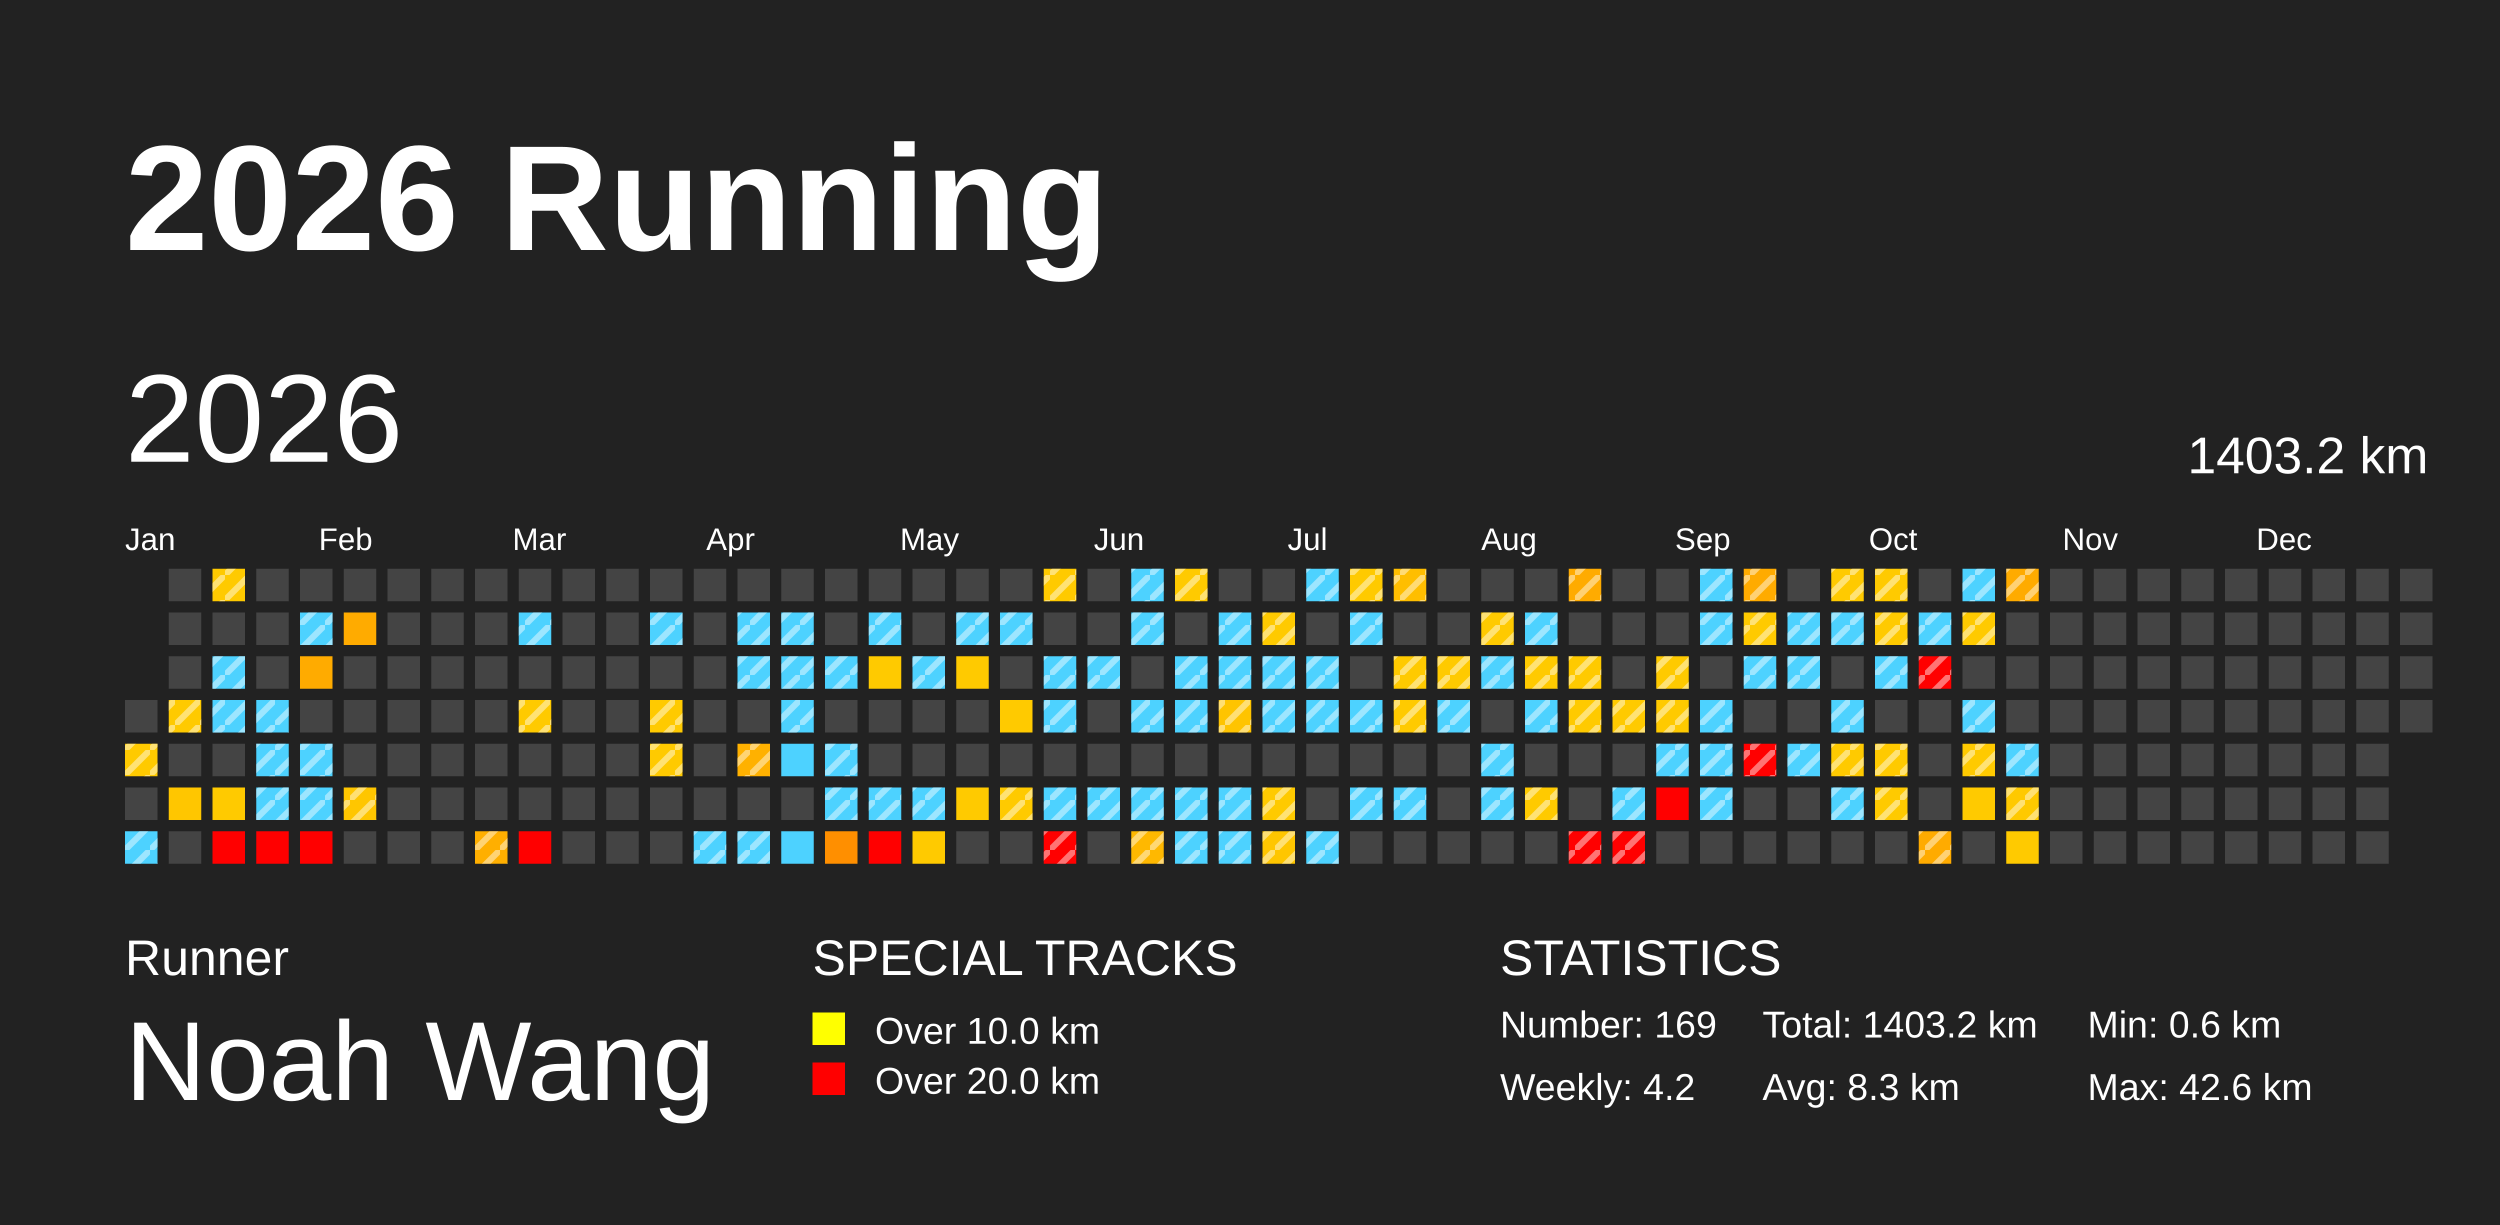
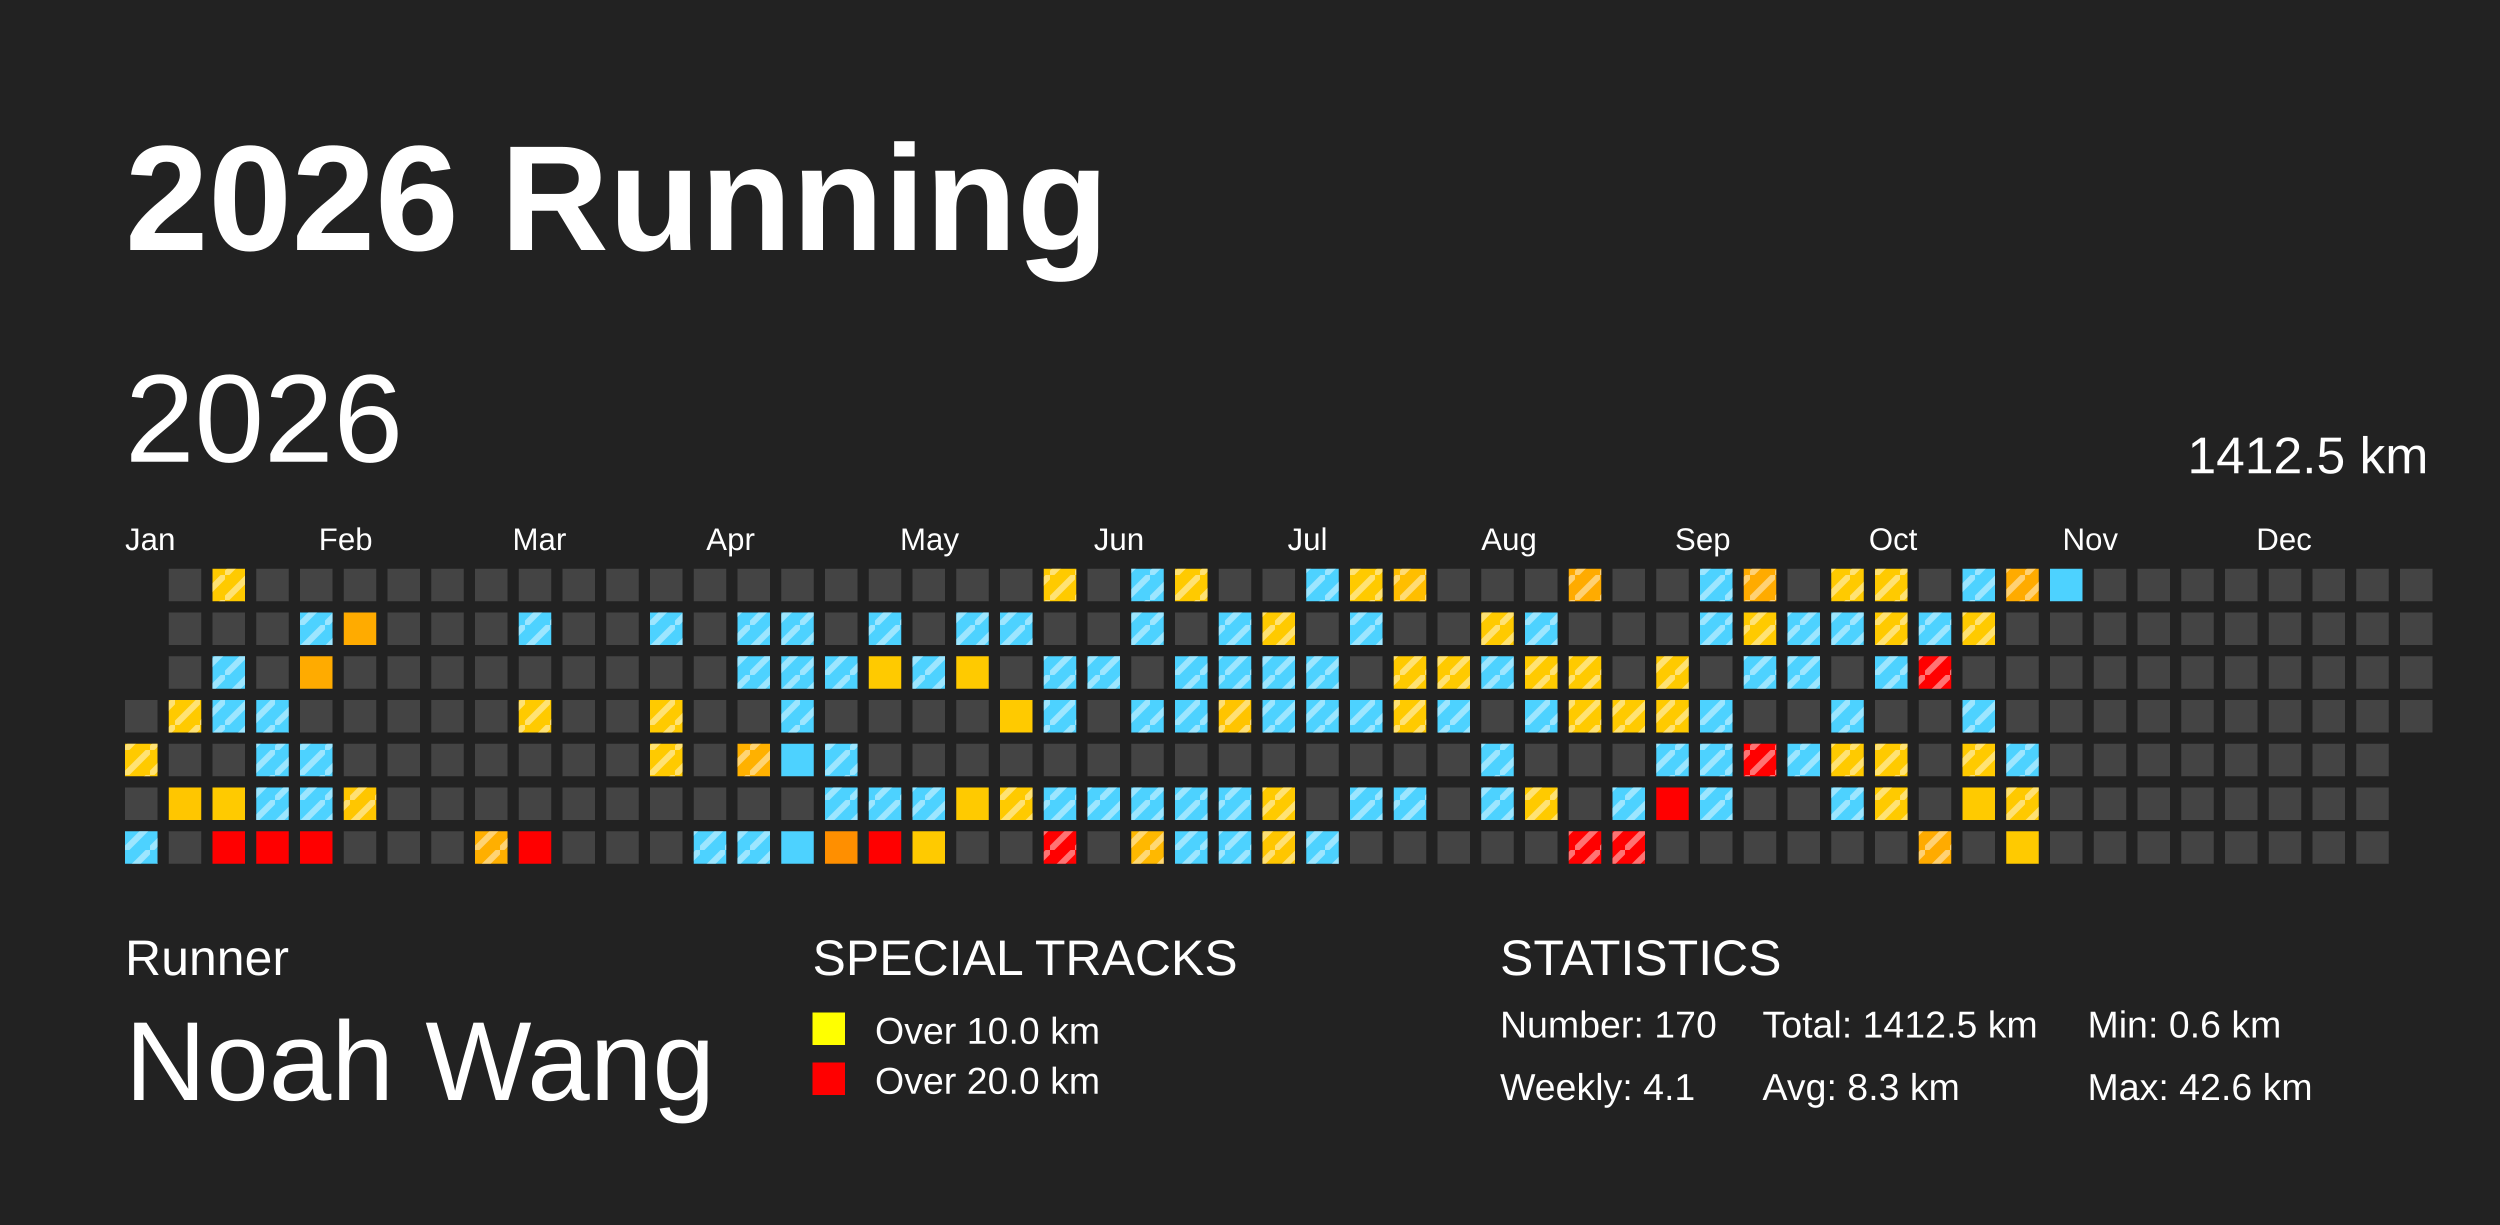
<svg xmlns="http://www.w3.org/2000/svg" baseProfile="full" height="98mm" version="1.1" viewBox="0,0,200,98" width="200mm">
  <defs>
    <pattern height="2" id="indoor-stripe" patternUnits="userSpaceOnUse" width="2">
      <line stroke="white" stroke-opacity="0.45" stroke-width="0.5" x1="0" x2="2" y1="2" y2="0" />
    </pattern>
  </defs>
  <rect fill="#222222" height="98" width="200" x="0" y="0" />
  <text fill="#FFFFFF" style="font-size:12px; font-family:Arial; font-weight:bold;" x="10" y="20">2026 Running</text>
  <text fill="#FFFFFF" style="font-size:4px; font-family:Arial" x="10" y="78">Runner</text>
  <text fill="#FFFFFF" style="font-size:9px; font-family:Arial" x="10" y="88">Noah Wang</text>
  <text fill="#FFFFFF" style="font-size:4px; font-family:Arial" x="65" y="78">SPECIAL TRACKS</text>
  <rect fill="yellow" height="2.6" width="2.6" x="65" y="81" />
  <text fill="#FFFFFF" style="font-size:3px; font-family:Arial" x="70" y="83.5">Over 10.0 km</text>
  <rect fill="red" height="2.6" width="2.6" x="65" y="85" />
  <text fill="#FFFFFF" style="font-size:3px; font-family:Arial" x="70" y="87.5">Over 20.0 km</text>
  <text fill="#FFFFFF" style="font-size:4px; font-family:Arial" x="120" y="78">STATISTICS</text>
-   <text fill="#FFFFFF" style="font-size:3px; font-family:Arial" x="120" y="83">Number: 169</text>
-   <text fill="#FFFFFF" style="font-size:3px; font-family:Arial" x="120" y="88">Weekly: 4.2</text>
-   <text fill="#FFFFFF" style="font-size:3px; font-family:Arial" x="141" y="83">Total: 1403.2 km</text>
+   <text fill="#FFFFFF" style="font-size:3px; font-family:Arial" x="120" y="83">Number: 170</text>
+   <text fill="#FFFFFF" style="font-size:3px; font-family:Arial" x="120" y="88">Weekly: 4.1</text>
+   <text fill="#FFFFFF" style="font-size:3px; font-family:Arial" x="141" y="83">Total: 1412.5 km</text>
  <text fill="#FFFFFF" style="font-size:3px; font-family:Arial" x="141" y="88">Avg: 8.3 km</text>
  <text fill="#FFFFFF" style="font-size:3px; font-family:Arial" x="167" y="83">Min: 0.6 km</text>
  <text fill="#FFFFFF" style="font-size:3px; font-family:Arial" x="167" y="88">Max: 42.6 km</text>
  <text dominant-baseline="hanging" fill="#FFFFFF" style="font-size:10.0px; font-family:Arial;" x="10" y="30">2026</text>
-   <text dominant-baseline="hanging" fill="#FFFFFF" style="font-size:4.125px; font-family:Arial;" x="175" y="35">1403.2 km</text>
+   <text dominant-baseline="hanging" fill="#FFFFFF" style="font-size:4.125px; font-family:Arial;" x="175" y="35">1412.5 km</text>
  <text fill="#FFFFFF" style="font-size:2.5px; font-family:Arial" x="10.0" y="44">Jan</text>
  <text fill="#FFFFFF" style="font-size:2.5px; font-family:Arial" x="25.5" y="44">Feb</text>
  <text fill="#FFFFFF" style="font-size:2.5px; font-family:Arial" x="41.0" y="44">Mar</text>
  <text fill="#FFFFFF" style="font-size:2.5px; font-family:Arial" x="56.5" y="44">Apr</text>
  <text fill="#FFFFFF" style="font-size:2.5px; font-family:Arial" x="72.0" y="44">May</text>
  <text fill="#FFFFFF" style="font-size:2.5px; font-family:Arial" x="87.5" y="44">Jun</text>
  <text fill="#FFFFFF" style="font-size:2.5px; font-family:Arial" x="103.0" y="44">Jul</text>
  <text fill="#FFFFFF" style="font-size:2.5px; font-family:Arial" x="118.5" y="44">Aug</text>
  <text fill="#FFFFFF" style="font-size:2.5px; font-family:Arial" x="134.0" y="44">Sep</text>
  <text fill="#FFFFFF" style="font-size:2.5px; font-family:Arial" x="149.5" y="44">Oct</text>
  <text fill="#FFFFFF" style="font-size:2.5px; font-family:Arial" x="165.0" y="44">Nov</text>
  <text fill="#FFFFFF" style="font-size:2.5px; font-family:Arial" x="180.5" y="44">Dec</text>
  <rect fill="#444444" height="2.6" width="2.6" x="10.0" y="56.0" />
  <rect fill="#ffca00" height="2.6" width="2.6" x="10.0" y="59.5" />
  <rect fill="url(#indoor-stripe)" height="2.6" style="pointer-events: none;" width="2.6" x="10.0" y="59.5" />
  <rect fill="#444444" height="2.6" width="2.6" x="10.0" y="63.0" />
  <rect fill="#4dd2ff" height="2.6" width="2.6" x="10.0" y="66.5" />
  <rect fill="url(#indoor-stripe)" height="2.6" style="pointer-events: none;" width="2.6" x="10.0" y="66.5" />
  <rect fill="#444444" height="2.6" width="2.6" x="13.5" y="45.5" />
  <rect fill="#444444" height="2.6" width="2.6" x="13.5" y="49.0" />
  <rect fill="#444444" height="2.6" width="2.6" x="13.5" y="52.5" />
  <rect fill="#ffca00" height="2.6" width="2.6" x="13.5" y="56.0" />
  <rect fill="url(#indoor-stripe)" height="2.6" style="pointer-events: none;" width="2.6" x="13.5" y="56.0" />
  <rect fill="#444444" height="2.6" width="2.6" x="13.5" y="59.5" />
  <rect fill="#ffc600" height="2.6" width="2.6" x="13.5" y="63.0" />
  <rect fill="#444444" height="2.6" width="2.6" x="13.5" y="66.5" />
  <rect fill="#ffca00" height="2.6" width="2.6" x="17.0" y="45.5" />
  <rect fill="url(#indoor-stripe)" height="2.6" style="pointer-events: none;" width="2.6" x="17.0" y="45.5" />
  <rect fill="#444444" height="2.6" width="2.6" x="17.0" y="49.0" />
  <rect fill="#4dd2ff" height="2.6" width="2.6" x="17.0" y="52.5" />
  <rect fill="url(#indoor-stripe)" height="2.6" style="pointer-events: none;" width="2.6" x="17.0" y="52.5" />
  <rect fill="#4dd2ff" height="2.6" width="2.6" x="17.0" y="56.0" />
  <rect fill="url(#indoor-stripe)" height="2.6" style="pointer-events: none;" width="2.6" x="17.0" y="56.0" />
  <rect fill="#444444" height="2.6" width="2.6" x="17.0" y="59.5" />
  <rect fill="#ffca00" height="2.6" width="2.6" x="17.0" y="63.0" />
  <rect fill="red" height="2.6" width="2.6" x="17.0" y="66.5" />
  <rect fill="#444444" height="2.6" width="2.6" x="20.5" y="45.5" />
  <rect fill="#444444" height="2.6" width="2.6" x="20.5" y="49.0" />
  <rect fill="#444444" height="2.6" width="2.6" x="20.5" y="52.5" />
  <rect fill="#4dd2ff" height="2.6" width="2.6" x="20.5" y="56.0" />
  <rect fill="url(#indoor-stripe)" height="2.6" style="pointer-events: none;" width="2.6" x="20.5" y="56.0" />
  <rect fill="#4dd2ff" height="2.6" width="2.6" x="20.5" y="59.5" />
  <rect fill="url(#indoor-stripe)" height="2.6" style="pointer-events: none;" width="2.6" x="20.5" y="59.5" />
  <rect fill="#4dd2ff" height="2.6" width="2.6" x="20.5" y="63.0" />
  <rect fill="url(#indoor-stripe)" height="2.6" style="pointer-events: none;" width="2.6" x="20.5" y="63.0" />
  <rect fill="red" height="2.6" width="2.6" x="20.5" y="66.5" />
  <rect fill="#444444" height="2.6" width="2.6" x="24.0" y="45.5" />
  <rect fill="#4dd2ff" height="2.6" width="2.6" x="24.0" y="49.0" />
  <rect fill="url(#indoor-stripe)" height="2.6" style="pointer-events: none;" width="2.6" x="24.0" y="49.0" />
  <rect fill="#ffab00" height="2.6" width="2.6" x="24.0" y="52.5" />
  <rect fill="#444444" height="2.6" width="2.6" x="24.0" y="56.0" />
  <rect fill="#4dd2ff" height="2.6" width="2.6" x="24.0" y="59.5" />
  <rect fill="url(#indoor-stripe)" height="2.6" style="pointer-events: none;" width="2.6" x="24.0" y="59.5" />
  <rect fill="#4dd2ff" height="2.6" width="2.6" x="24.0" y="63.0" />
  <rect fill="url(#indoor-stripe)" height="2.6" style="pointer-events: none;" width="2.6" x="24.0" y="63.0" />
  <rect fill="red" height="2.6" width="2.6" x="24.0" y="66.5" />
  <rect fill="#444444" height="2.6" width="2.6" x="27.5" y="45.5" />
  <rect fill="#ffab00" height="2.6" width="2.6" x="27.5" y="49.0" />
  <rect fill="#444444" height="2.6" width="2.6" x="27.5" y="52.5" />
  <rect fill="#444444" height="2.6" width="2.6" x="27.5" y="56.0" />
  <rect fill="#444444" height="2.6" width="2.6" x="27.5" y="59.5" />
  <rect fill="#ffc600" height="2.6" width="2.6" x="27.5" y="63.0" />
  <rect fill="url(#indoor-stripe)" height="2.6" style="pointer-events: none;" width="2.6" x="27.5" y="63.0" />
  <rect fill="#444444" height="2.6" width="2.6" x="27.5" y="66.5" />
  <rect fill="#444444" height="2.6" width="2.6" x="31.0" y="45.5" />
  <rect fill="#444444" height="2.6" width="2.6" x="31.0" y="49.0" />
  <rect fill="#444444" height="2.6" width="2.6" x="31.0" y="52.5" />
  <rect fill="#444444" height="2.6" width="2.6" x="31.0" y="56.0" />
  <rect fill="#444444" height="2.6" width="2.6" x="31.0" y="59.5" />
  <rect fill="#444444" height="2.6" width="2.6" x="31.0" y="63.0" />
  <rect fill="#444444" height="2.6" width="2.6" x="31.0" y="66.5" />
  <rect fill="#444444" height="2.6" width="2.6" x="34.5" y="45.5" />
  <rect fill="#444444" height="2.6" width="2.6" x="34.5" y="49.0" />
  <rect fill="#444444" height="2.6" width="2.6" x="34.5" y="52.5" />
  <rect fill="#444444" height="2.6" width="2.6" x="34.5" y="56.0" />
  <rect fill="#444444" height="2.6" width="2.6" x="34.5" y="59.5" />
  <rect fill="#444444" height="2.6" width="2.6" x="34.5" y="63.0" />
  <rect fill="#444444" height="2.6" width="2.6" x="34.5" y="66.5" />
  <rect fill="#444444" height="2.6" width="2.6" x="38.0" y="45.5" />
  <rect fill="#444444" height="2.6" width="2.6" x="38.0" y="49.0" />
  <rect fill="#444444" height="2.6" width="2.6" x="38.0" y="52.5" />
  <rect fill="#444444" height="2.6" width="2.6" x="38.0" y="56.0" />
  <rect fill="#444444" height="2.6" width="2.6" x="38.0" y="59.5" />
  <rect fill="#444444" height="2.6" width="2.6" x="38.0" y="63.0" />
  <rect fill="#ffaf00" height="2.6" width="2.6" x="38.0" y="66.5" />
  <rect fill="url(#indoor-stripe)" height="2.6" style="pointer-events: none;" width="2.6" x="38.0" y="66.5" />
  <rect fill="#444444" height="2.6" width="2.6" x="41.5" y="45.5" />
  <rect fill="#4dd2ff" height="2.6" width="2.6" x="41.5" y="49.0" />
  <rect fill="url(#indoor-stripe)" height="2.6" style="pointer-events: none;" width="2.6" x="41.5" y="49.0" />
  <rect fill="#444444" height="2.6" width="2.6" x="41.5" y="52.5" />
  <rect fill="#ffca00" height="2.6" width="2.6" x="41.5" y="56.0" />
  <rect fill="url(#indoor-stripe)" height="2.6" style="pointer-events: none;" width="2.6" x="41.5" y="56.0" />
  <rect fill="#444444" height="2.6" width="2.6" x="41.5" y="59.5" />
  <rect fill="#444444" height="2.6" width="2.6" x="41.5" y="63.0" />
  <rect fill="red" height="2.6" width="2.6" x="41.5" y="66.5" />
  <rect fill="#444444" height="2.6" width="2.6" x="45.0" y="45.5" />
  <rect fill="#444444" height="2.6" width="2.6" x="45.0" y="49.0" />
  <rect fill="#444444" height="2.6" width="2.6" x="45.0" y="52.5" />
  <rect fill="#444444" height="2.6" width="2.6" x="45.0" y="56.0" />
  <rect fill="#444444" height="2.6" width="2.6" x="45.0" y="59.5" />
  <rect fill="#444444" height="2.6" width="2.6" x="45.0" y="63.0" />
  <rect fill="#444444" height="2.6" width="2.6" x="45.0" y="66.5" />
  <rect fill="#444444" height="2.6" width="2.6" x="48.5" y="45.5" />
  <rect fill="#444444" height="2.6" width="2.6" x="48.5" y="49.0" />
  <rect fill="#444444" height="2.6" width="2.6" x="48.5" y="52.5" />
  <rect fill="#444444" height="2.6" width="2.6" x="48.5" y="56.0" />
  <rect fill="#444444" height="2.6" width="2.6" x="48.5" y="59.5" />
  <rect fill="#444444" height="2.6" width="2.6" x="48.5" y="63.0" />
  <rect fill="#444444" height="2.6" width="2.6" x="48.5" y="66.5" />
  <rect fill="#444444" height="2.6" width="2.6" x="52.0" y="45.5" />
  <rect fill="#4dd2ff" height="2.6" width="2.6" x="52.0" y="49.0" />
  <rect fill="url(#indoor-stripe)" height="2.6" style="pointer-events: none;" width="2.6" x="52.0" y="49.0" />
  <rect fill="#444444" height="2.6" width="2.6" x="52.0" y="52.5" />
  <rect fill="#ffca00" height="2.6" width="2.6" x="52.0" y="56.0" />
  <rect fill="url(#indoor-stripe)" height="2.6" style="pointer-events: none;" width="2.6" x="52.0" y="56.0" />
  <rect fill="#ffca00" height="2.6" width="2.6" x="52.0" y="59.5" />
  <rect fill="url(#indoor-stripe)" height="2.6" style="pointer-events: none;" width="2.6" x="52.0" y="59.5" />
  <rect fill="#444444" height="2.6" width="2.6" x="52.0" y="63.0" />
  <rect fill="#444444" height="2.6" width="2.6" x="52.0" y="66.5" />
  <rect fill="#444444" height="2.6" width="2.6" x="55.5" y="45.5" />
  <rect fill="#444444" height="2.6" width="2.6" x="55.5" y="49.0" />
  <rect fill="#444444" height="2.6" width="2.6" x="55.5" y="52.5" />
  <rect fill="#444444" height="2.6" width="2.6" x="55.5" y="56.0" />
  <rect fill="#444444" height="2.6" width="2.6" x="55.5" y="59.5" />
  <rect fill="#444444" height="2.6" width="2.6" x="55.5" y="63.0" />
  <rect fill="#4dd2ff" height="2.6" width="2.6" x="55.5" y="66.5" />
  <rect fill="url(#indoor-stripe)" height="2.6" style="pointer-events: none;" width="2.6" x="55.5" y="66.5" />
  <rect fill="#444444" height="2.6" width="2.6" x="59.0" y="45.5" />
  <rect fill="#4dd2ff" height="2.6" width="2.6" x="59.0" y="49.0" />
  <rect fill="url(#indoor-stripe)" height="2.6" style="pointer-events: none;" width="2.6" x="59.0" y="49.0" />
  <rect fill="#4dd2ff" height="2.6" width="2.6" x="59.0" y="52.5" />
  <rect fill="url(#indoor-stripe)" height="2.6" style="pointer-events: none;" width="2.6" x="59.0" y="52.5" />
  <rect fill="#444444" height="2.6" width="2.6" x="59.0" y="56.0" />
  <rect fill="#ffb100" height="2.6" width="2.6" x="59.0" y="59.5" />
  <rect fill="url(#indoor-stripe)" height="2.6" style="pointer-events: none;" width="2.6" x="59.0" y="59.5" />
  <rect fill="#444444" height="2.6" width="2.6" x="59.0" y="63.0" />
  <rect fill="#4dd2ff" height="2.6" width="2.6" x="59.0" y="66.5" />
  <rect fill="url(#indoor-stripe)" height="2.6" style="pointer-events: none;" width="2.6" x="59.0" y="66.5" />
  <rect fill="#444444" height="2.6" width="2.6" x="62.5" y="45.5" />
  <rect fill="#4dd2ff" height="2.6" width="2.6" x="62.5" y="49.0" />
  <rect fill="url(#indoor-stripe)" height="2.6" style="pointer-events: none;" width="2.6" x="62.5" y="49.0" />
  <rect fill="#4dd2ff" height="2.6" width="2.6" x="62.5" y="52.5" />
  <rect fill="url(#indoor-stripe)" height="2.6" style="pointer-events: none;" width="2.6" x="62.5" y="52.5" />
  <rect fill="#4dd2ff" height="2.6" width="2.6" x="62.5" y="56.0" />
  <rect fill="url(#indoor-stripe)" height="2.6" style="pointer-events: none;" width="2.6" x="62.5" y="56.0" />
  <rect fill="#4dd2ff" height="2.6" width="2.6" x="62.5" y="59.5" />
  <rect fill="#444444" height="2.6" width="2.6" x="62.5" y="63.0" />
  <rect fill="#4dd2ff" height="2.6" width="2.6" x="62.5" y="66.5" />
  <rect fill="#444444" height="2.6" width="2.6" x="66.0" y="45.5" />
  <rect fill="#444444" height="2.6" width="2.6" x="66.0" y="49.0" />
  <rect fill="#4dd2ff" height="2.6" width="2.6" x="66.0" y="52.5" />
  <rect fill="url(#indoor-stripe)" height="2.6" style="pointer-events: none;" width="2.6" x="66.0" y="52.5" />
  <rect fill="#444444" height="2.6" width="2.6" x="66.0" y="56.0" />
  <rect fill="#4dd2ff" height="2.6" width="2.6" x="66.0" y="59.5" />
  <rect fill="url(#indoor-stripe)" height="2.6" style="pointer-events: none;" width="2.6" x="66.0" y="59.5" />
  <rect fill="#4dd2ff" height="2.6" width="2.6" x="66.0" y="63.0" />
  <rect fill="url(#indoor-stripe)" height="2.6" style="pointer-events: none;" width="2.6" x="66.0" y="63.0" />
  <rect fill="#ff8f00" height="2.6" width="2.6" x="66.0" y="66.5" />
  <rect fill="#444444" height="2.6" width="2.6" x="69.5" y="45.5" />
  <rect fill="#4dd2ff" height="2.6" width="2.6" x="69.5" y="49.0" />
  <rect fill="url(#indoor-stripe)" height="2.6" style="pointer-events: none;" width="2.6" x="69.5" y="49.0" />
  <rect fill="#ffca00" height="2.6" width="2.6" x="69.5" y="52.5" />
  <rect fill="#444444" height="2.6" width="2.6" x="69.5" y="56.0" />
  <rect fill="#444444" height="2.6" width="2.6" x="69.5" y="59.5" />
  <rect fill="#4dd2ff" height="2.6" width="2.6" x="69.5" y="63.0" />
  <rect fill="url(#indoor-stripe)" height="2.6" style="pointer-events: none;" width="2.6" x="69.5" y="63.0" />
  <rect fill="red" height="2.6" width="2.6" x="69.5" y="66.5" />
  <rect fill="#444444" height="2.6" width="2.6" x="73.0" y="45.5" />
  <rect fill="#444444" height="2.6" width="2.6" x="73.0" y="49.0" />
  <rect fill="#4dd2ff" height="2.6" width="2.6" x="73.0" y="52.5" />
  <rect fill="url(#indoor-stripe)" height="2.6" style="pointer-events: none;" width="2.6" x="73.0" y="52.5" />
  <rect fill="#444444" height="2.6" width="2.6" x="73.0" y="56.0" />
  <rect fill="#444444" height="2.6" width="2.6" x="73.0" y="59.5" />
  <rect fill="#4dd2ff" height="2.6" width="2.6" x="73.0" y="63.0" />
  <rect fill="url(#indoor-stripe)" height="2.6" style="pointer-events: none;" width="2.6" x="73.0" y="63.0" />
  <rect fill="#ffca00" height="2.6" width="2.6" x="73.0" y="66.5" />
  <rect fill="#444444" height="2.6" width="2.6" x="76.5" y="45.5" />
  <rect fill="#4dd2ff" height="2.6" width="2.6" x="76.5" y="49.0" />
  <rect fill="url(#indoor-stripe)" height="2.6" style="pointer-events: none;" width="2.6" x="76.5" y="49.0" />
  <rect fill="#ffca00" height="2.6" width="2.6" x="76.5" y="52.5" />
  <rect fill="#444444" height="2.6" width="2.6" x="76.5" y="56.0" />
  <rect fill="#444444" height="2.6" width="2.6" x="76.5" y="59.5" />
  <rect fill="#ffca00" height="2.6" width="2.6" x="76.5" y="63.0" />
  <rect fill="#444444" height="2.6" width="2.6" x="76.5" y="66.5" />
  <rect fill="#444444" height="2.6" width="2.6" x="80.0" y="45.5" />
  <rect fill="#4dd2ff" height="2.6" width="2.6" x="80.0" y="49.0" />
  <rect fill="url(#indoor-stripe)" height="2.6" style="pointer-events: none;" width="2.6" x="80.0" y="49.0" />
  <rect fill="#444444" height="2.6" width="2.6" x="80.0" y="52.5" />
  <rect fill="#ffca00" height="2.6" width="2.6" x="80.0" y="56.0" />
  <rect fill="#444444" height="2.6" width="2.6" x="80.0" y="59.5" />
  <rect fill="#ffca00" height="2.6" width="2.6" x="80.0" y="63.0" />
  <rect fill="url(#indoor-stripe)" height="2.6" style="pointer-events: none;" width="2.6" x="80.0" y="63.0" />
  <rect fill="#444444" height="2.6" width="2.6" x="80.0" y="66.5" />
  <rect fill="#ffca00" height="2.6" width="2.6" x="83.5" y="45.5" />
  <rect fill="url(#indoor-stripe)" height="2.6" style="pointer-events: none;" width="2.6" x="83.5" y="45.5" />
  <rect fill="#444444" height="2.6" width="2.6" x="83.5" y="49.0" />
  <rect fill="#4dd2ff" height="2.6" width="2.6" x="83.5" y="52.5" />
  <rect fill="url(#indoor-stripe)" height="2.6" style="pointer-events: none;" width="2.6" x="83.5" y="52.5" />
  <rect fill="#4dd2ff" height="2.6" width="2.6" x="83.5" y="56.0" />
  <rect fill="url(#indoor-stripe)" height="2.6" style="pointer-events: none;" width="2.6" x="83.5" y="56.0" />
  <rect fill="#444444" height="2.6" width="2.6" x="83.5" y="59.5" />
  <rect fill="#4dd2ff" height="2.6" width="2.6" x="83.5" y="63.0" />
  <rect fill="url(#indoor-stripe)" height="2.6" style="pointer-events: none;" width="2.6" x="83.5" y="63.0" />
  <rect fill="red" height="2.6" width="2.6" x="83.5" y="66.5" />
  <rect fill="url(#indoor-stripe)" height="2.6" style="pointer-events: none;" width="2.6" x="83.5" y="66.5" />
  <rect fill="#444444" height="2.6" width="2.6" x="87.0" y="45.5" />
  <rect fill="#444444" height="2.6" width="2.6" x="87.0" y="49.0" />
  <rect fill="#4dd2ff" height="2.6" width="2.6" x="87.0" y="52.5" />
  <rect fill="url(#indoor-stripe)" height="2.6" style="pointer-events: none;" width="2.6" x="87.0" y="52.5" />
  <rect fill="#444444" height="2.6" width="2.6" x="87.0" y="56.0" />
  <rect fill="#444444" height="2.6" width="2.6" x="87.0" y="59.5" />
  <rect fill="#4dd2ff" height="2.6" width="2.6" x="87.0" y="63.0" />
  <rect fill="url(#indoor-stripe)" height="2.6" style="pointer-events: none;" width="2.6" x="87.0" y="63.0" />
  <rect fill="#444444" height="2.6" width="2.6" x="87.0" y="66.5" />
  <rect fill="#4dd2ff" height="2.6" width="2.6" x="90.5" y="45.5" />
  <rect fill="url(#indoor-stripe)" height="2.6" style="pointer-events: none;" width="2.6" x="90.5" y="45.5" />
  <rect fill="#4dd2ff" height="2.6" width="2.6" x="90.5" y="49.0" />
  <rect fill="url(#indoor-stripe)" height="2.6" style="pointer-events: none;" width="2.6" x="90.5" y="49.0" />
  <rect fill="#444444" height="2.6" width="2.6" x="90.5" y="52.5" />
  <rect fill="#4dd2ff" height="2.6" width="2.6" x="90.5" y="56.0" />
  <rect fill="url(#indoor-stripe)" height="2.6" style="pointer-events: none;" width="2.6" x="90.5" y="56.0" />
  <rect fill="#444444" height="2.6" width="2.6" x="90.5" y="59.5" />
  <rect fill="#4dd2ff" height="2.6" width="2.6" x="90.5" y="63.0" />
  <rect fill="url(#indoor-stripe)" height="2.6" style="pointer-events: none;" width="2.6" x="90.5" y="63.0" />
  <rect fill="#ffb800" height="2.6" width="2.6" x="90.5" y="66.5" />
  <rect fill="url(#indoor-stripe)" height="2.6" style="pointer-events: none;" width="2.6" x="90.5" y="66.5" />
  <rect fill="#ffca00" height="2.6" width="2.6" x="94.0" y="45.5" />
  <rect fill="url(#indoor-stripe)" height="2.6" style="pointer-events: none;" width="2.6" x="94.0" y="45.5" />
  <rect fill="#444444" height="2.6" width="2.6" x="94.0" y="49.0" />
  <rect fill="#4dd2ff" height="2.6" width="2.6" x="94.0" y="52.5" />
  <rect fill="url(#indoor-stripe)" height="2.6" style="pointer-events: none;" width="2.6" x="94.0" y="52.5" />
  <rect fill="#4dd2ff" height="2.6" width="2.6" x="94.0" y="56.0" />
  <rect fill="url(#indoor-stripe)" height="2.6" style="pointer-events: none;" width="2.6" x="94.0" y="56.0" />
  <rect fill="#444444" height="2.6" width="2.6" x="94.0" y="59.5" />
  <rect fill="#4dd2ff" height="2.6" width="2.6" x="94.0" y="63.0" />
  <rect fill="url(#indoor-stripe)" height="2.6" style="pointer-events: none;" width="2.6" x="94.0" y="63.0" />
  <rect fill="#4dd2ff" height="2.6" width="2.6" x="94.0" y="66.5" />
  <rect fill="url(#indoor-stripe)" height="2.6" style="pointer-events: none;" width="2.6" x="94.0" y="66.5" />
  <rect fill="#444444" height="2.6" width="2.6" x="97.5" y="45.5" />
  <rect fill="#4dd2ff" height="2.6" width="2.6" x="97.5" y="49.0" />
  <rect fill="url(#indoor-stripe)" height="2.6" style="pointer-events: none;" width="2.6" x="97.5" y="49.0" />
  <rect fill="#4dd2ff" height="2.6" width="2.6" x="97.5" y="52.5" />
  <rect fill="url(#indoor-stripe)" height="2.6" style="pointer-events: none;" width="2.6" x="97.5" y="52.5" />
  <rect fill="#ffc400" height="2.6" width="2.6" x="97.5" y="56.0" />
  <rect fill="url(#indoor-stripe)" height="2.6" style="pointer-events: none;" width="2.6" x="97.5" y="56.0" />
  <rect fill="#444444" height="2.6" width="2.6" x="97.5" y="59.5" />
  <rect fill="#4dd2ff" height="2.6" width="2.6" x="97.5" y="63.0" />
  <rect fill="url(#indoor-stripe)" height="2.6" style="pointer-events: none;" width="2.6" x="97.5" y="63.0" />
  <rect fill="#4dd2ff" height="2.6" width="2.6" x="97.5" y="66.5" />
  <rect fill="url(#indoor-stripe)" height="2.6" style="pointer-events: none;" width="2.6" x="97.5" y="66.5" />
  <rect fill="#444444" height="2.6" width="2.6" x="101.0" y="45.5" />
  <rect fill="#ffca00" height="2.6" width="2.6" x="101.0" y="49.0" />
  <rect fill="url(#indoor-stripe)" height="2.6" style="pointer-events: none;" width="2.6" x="101.0" y="49.0" />
  <rect fill="#4dd2ff" height="2.6" width="2.6" x="101.0" y="52.5" />
  <rect fill="url(#indoor-stripe)" height="2.6" style="pointer-events: none;" width="2.6" x="101.0" y="52.5" />
  <rect fill="#4dd2ff" height="2.6" width="2.6" x="101.0" y="56.0" />
  <rect fill="url(#indoor-stripe)" height="2.6" style="pointer-events: none;" width="2.6" x="101.0" y="56.0" />
  <rect fill="#444444" height="2.6" width="2.6" x="101.0" y="59.5" />
  <rect fill="#ffca00" height="2.6" width="2.6" x="101.0" y="63.0" />
  <rect fill="url(#indoor-stripe)" height="2.6" style="pointer-events: none;" width="2.6" x="101.0" y="63.0" />
  <rect fill="#ffc600" height="2.6" width="2.6" x="101.0" y="66.5" />
  <rect fill="url(#indoor-stripe)" height="2.6" style="pointer-events: none;" width="2.6" x="101.0" y="66.5" />
  <rect fill="#4dd2ff" height="2.6" width="2.6" x="104.5" y="45.5" />
  <rect fill="url(#indoor-stripe)" height="2.6" style="pointer-events: none;" width="2.6" x="104.5" y="45.5" />
  <rect fill="#444444" height="2.6" width="2.6" x="104.5" y="49.0" />
  <rect fill="#4dd2ff" height="2.6" width="2.6" x="104.5" y="52.5" />
  <rect fill="url(#indoor-stripe)" height="2.6" style="pointer-events: none;" width="2.6" x="104.5" y="52.5" />
  <rect fill="#4dd2ff" height="2.6" width="2.6" x="104.5" y="56.0" />
  <rect fill="url(#indoor-stripe)" height="2.6" style="pointer-events: none;" width="2.6" x="104.5" y="56.0" />
  <rect fill="#444444" height="2.6" width="2.6" x="104.5" y="59.5" />
  <rect fill="#444444" height="2.6" width="2.6" x="104.5" y="63.0" />
  <rect fill="#4dd2ff" height="2.6" width="2.6" x="104.5" y="66.5" />
  <rect fill="url(#indoor-stripe)" height="2.6" style="pointer-events: none;" width="2.6" x="104.5" y="66.5" />
  <rect fill="#ffca00" height="2.6" width="2.6" x="108.0" y="45.5" />
  <rect fill="url(#indoor-stripe)" height="2.6" style="pointer-events: none;" width="2.6" x="108.0" y="45.5" />
  <rect fill="#4dd2ff" height="2.6" width="2.6" x="108.0" y="49.0" />
  <rect fill="url(#indoor-stripe)" height="2.6" style="pointer-events: none;" width="2.6" x="108.0" y="49.0" />
  <rect fill="#444444" height="2.6" width="2.6" x="108.0" y="52.5" />
  <rect fill="#4dd2ff" height="2.6" width="2.6" x="108.0" y="56.0" />
  <rect fill="url(#indoor-stripe)" height="2.6" style="pointer-events: none;" width="2.6" x="108.0" y="56.0" />
  <rect fill="#444444" height="2.6" width="2.6" x="108.0" y="59.5" />
  <rect fill="#4dd2ff" height="2.6" width="2.6" x="108.0" y="63.0" />
  <rect fill="url(#indoor-stripe)" height="2.6" style="pointer-events: none;" width="2.6" x="108.0" y="63.0" />
  <rect fill="#444444" height="2.6" width="2.6" x="108.0" y="66.5" />
  <rect fill="#ffbe00" height="2.6" width="2.6" x="111.5" y="45.5" />
  <rect fill="url(#indoor-stripe)" height="2.6" style="pointer-events: none;" width="2.6" x="111.5" y="45.5" />
  <rect fill="#444444" height="2.6" width="2.6" x="111.5" y="49.0" />
  <rect fill="#ffca00" height="2.6" width="2.6" x="111.5" y="52.5" />
  <rect fill="url(#indoor-stripe)" height="2.6" style="pointer-events: none;" width="2.6" x="111.5" y="52.5" />
  <rect fill="#ffca00" height="2.6" width="2.6" x="111.5" y="56.0" />
  <rect fill="url(#indoor-stripe)" height="2.6" style="pointer-events: none;" width="2.6" x="111.5" y="56.0" />
  <rect fill="#444444" height="2.6" width="2.6" x="111.5" y="59.5" />
  <rect fill="#4dd2ff" height="2.6" width="2.6" x="111.5" y="63.0" />
  <rect fill="url(#indoor-stripe)" height="2.6" style="pointer-events: none;" width="2.6" x="111.5" y="63.0" />
  <rect fill="#444444" height="2.6" width="2.6" x="111.5" y="66.5" />
  <rect fill="#444444" height="2.6" width="2.6" x="115.0" y="45.5" />
  <rect fill="#444444" height="2.6" width="2.6" x="115.0" y="49.0" />
  <rect fill="#ffca00" height="2.6" width="2.6" x="115.0" y="52.5" />
  <rect fill="url(#indoor-stripe)" height="2.6" style="pointer-events: none;" width="2.6" x="115.0" y="52.5" />
  <rect fill="#4dd2ff" height="2.6" width="2.6" x="115.0" y="56.0" />
  <rect fill="url(#indoor-stripe)" height="2.6" style="pointer-events: none;" width="2.6" x="115.0" y="56.0" />
  <rect fill="#444444" height="2.6" width="2.6" x="115.0" y="59.5" />
  <rect fill="#444444" height="2.6" width="2.6" x="115.0" y="63.0" />
  <rect fill="#444444" height="2.6" width="2.6" x="115.0" y="66.5" />
  <rect fill="#444444" height="2.6" width="2.6" x="118.5" y="45.5" />
  <rect fill="#ffca00" height="2.6" width="2.6" x="118.5" y="49.0" />
  <rect fill="url(#indoor-stripe)" height="2.6" style="pointer-events: none;" width="2.6" x="118.5" y="49.0" />
  <rect fill="#4dd2ff" height="2.6" width="2.6" x="118.5" y="52.5" />
  <rect fill="url(#indoor-stripe)" height="2.6" style="pointer-events: none;" width="2.6" x="118.5" y="52.5" />
  <rect fill="#444444" height="2.6" width="2.6" x="118.5" y="56.0" />
  <rect fill="#4dd2ff" height="2.6" width="2.6" x="118.5" y="59.5" />
  <rect fill="url(#indoor-stripe)" height="2.6" style="pointer-events: none;" width="2.6" x="118.5" y="59.5" />
  <rect fill="#4dd2ff" height="2.6" width="2.6" x="118.5" y="63.0" />
  <rect fill="url(#indoor-stripe)" height="2.6" style="pointer-events: none;" width="2.6" x="118.5" y="63.0" />
  <rect fill="#444444" height="2.6" width="2.6" x="118.5" y="66.5" />
  <rect fill="#444444" height="2.6" width="2.6" x="122.0" y="45.5" />
  <rect fill="#4dd2ff" height="2.6" width="2.6" x="122.0" y="49.0" />
  <rect fill="url(#indoor-stripe)" height="2.6" style="pointer-events: none;" width="2.6" x="122.0" y="49.0" />
  <rect fill="#ffca00" height="2.6" width="2.6" x="122.0" y="52.5" />
  <rect fill="url(#indoor-stripe)" height="2.6" style="pointer-events: none;" width="2.6" x="122.0" y="52.5" />
  <rect fill="#4dd2ff" height="2.6" width="2.6" x="122.0" y="56.0" />
  <rect fill="url(#indoor-stripe)" height="2.6" style="pointer-events: none;" width="2.6" x="122.0" y="56.0" />
  <rect fill="#444444" height="2.6" width="2.6" x="122.0" y="59.5" />
  <rect fill="#ffca00" height="2.6" width="2.6" x="122.0" y="63.0" />
  <rect fill="url(#indoor-stripe)" height="2.6" style="pointer-events: none;" width="2.6" x="122.0" y="63.0" />
  <rect fill="#444444" height="2.6" width="2.6" x="122.0" y="66.5" />
  <rect fill="#ffab00" height="2.6" width="2.6" x="125.5" y="45.5" />
  <rect fill="url(#indoor-stripe)" height="2.6" style="pointer-events: none;" width="2.6" x="125.5" y="45.5" />
  <rect fill="#444444" height="2.6" width="2.6" x="125.5" y="49.0" />
  <rect fill="#ffca00" height="2.6" width="2.6" x="125.5" y="52.5" />
  <rect fill="url(#indoor-stripe)" height="2.6" style="pointer-events: none;" width="2.6" x="125.5" y="52.5" />
  <rect fill="#ffca00" height="2.6" width="2.6" x="125.5" y="56.0" />
  <rect fill="url(#indoor-stripe)" height="2.6" style="pointer-events: none;" width="2.6" x="125.5" y="56.0" />
  <rect fill="#444444" height="2.6" width="2.6" x="125.5" y="59.5" />
  <rect fill="#444444" height="2.6" width="2.6" x="125.5" y="63.0" />
  <rect fill="red" height="2.6" width="2.6" x="125.5" y="66.5" />
  <rect fill="url(#indoor-stripe)" height="2.6" style="pointer-events: none;" width="2.6" x="125.5" y="66.5" />
  <rect fill="#444444" height="2.6" width="2.6" x="129.0" y="45.5" />
  <rect fill="#444444" height="2.6" width="2.6" x="129.0" y="49.0" />
  <rect fill="#444444" height="2.6" width="2.6" x="129.0" y="52.5" />
  <rect fill="#ffca00" height="2.6" width="2.6" x="129.0" y="56.0" />
  <rect fill="url(#indoor-stripe)" height="2.6" style="pointer-events: none;" width="2.6" x="129.0" y="56.0" />
  <rect fill="#444444" height="2.6" width="2.6" x="129.0" y="59.5" />
  <rect fill="#4dd2ff" height="2.6" width="2.6" x="129.0" y="63.0" />
  <rect fill="url(#indoor-stripe)" height="2.6" style="pointer-events: none;" width="2.6" x="129.0" y="63.0" />
  <rect fill="red" height="2.6" width="2.6" x="129.0" y="66.5" />
  <rect fill="url(#indoor-stripe)" height="2.6" style="pointer-events: none;" width="2.6" x="129.0" y="66.5" />
  <rect fill="#444444" height="2.6" width="2.6" x="132.5" y="45.5" />
  <rect fill="#444444" height="2.6" width="2.6" x="132.5" y="49.0" />
  <rect fill="#ffca00" height="2.6" width="2.6" x="132.5" y="52.5" />
  <rect fill="url(#indoor-stripe)" height="2.6" style="pointer-events: none;" width="2.6" x="132.5" y="52.5" />
  <rect fill="#ffca00" height="2.6" width="2.6" x="132.5" y="56.0" />
  <rect fill="url(#indoor-stripe)" height="2.6" style="pointer-events: none;" width="2.6" x="132.5" y="56.0" />
  <rect fill="#4dd2ff" height="2.6" width="2.6" x="132.5" y="59.5" />
  <rect fill="url(#indoor-stripe)" height="2.6" style="pointer-events: none;" width="2.6" x="132.5" y="59.5" />
  <rect fill="red" height="2.6" width="2.6" x="132.5" y="63.0" />
  <rect fill="#444444" height="2.6" width="2.6" x="132.5" y="66.5" />
  <rect fill="#4dd2ff" height="2.6" width="2.6" x="136.0" y="45.5" />
  <rect fill="url(#indoor-stripe)" height="2.6" style="pointer-events: none;" width="2.6" x="136.0" y="45.5" />
  <rect fill="#4dd2ff" height="2.6" width="2.6" x="136.0" y="49.0" />
  <rect fill="url(#indoor-stripe)" height="2.6" style="pointer-events: none;" width="2.6" x="136.0" y="49.0" />
  <rect fill="#444444" height="2.6" width="2.6" x="136.0" y="52.5" />
  <rect fill="#4dd2ff" height="2.6" width="2.6" x="136.0" y="56.0" />
  <rect fill="url(#indoor-stripe)" height="2.6" style="pointer-events: none;" width="2.6" x="136.0" y="56.0" />
  <rect fill="#4dd2ff" height="2.6" width="2.6" x="136.0" y="59.5" />
  <rect fill="url(#indoor-stripe)" height="2.6" style="pointer-events: none;" width="2.6" x="136.0" y="59.5" />
  <rect fill="#4dd2ff" height="2.6" width="2.6" x="136.0" y="63.0" />
  <rect fill="url(#indoor-stripe)" height="2.6" style="pointer-events: none;" width="2.6" x="136.0" y="63.0" />
  <rect fill="#444444" height="2.6" width="2.6" x="136.0" y="66.5" />
  <rect fill="#ffab00" height="2.6" width="2.6" x="139.5" y="45.5" />
  <rect fill="url(#indoor-stripe)" height="2.6" style="pointer-events: none;" width="2.6" x="139.5" y="45.5" />
  <rect fill="#ffca00" height="2.6" width="2.6" x="139.5" y="49.0" />
  <rect fill="url(#indoor-stripe)" height="2.6" style="pointer-events: none;" width="2.6" x="139.5" y="49.0" />
  <rect fill="#4dd2ff" height="2.6" width="2.6" x="139.5" y="52.5" />
  <rect fill="url(#indoor-stripe)" height="2.6" style="pointer-events: none;" width="2.6" x="139.5" y="52.5" />
  <rect fill="#444444" height="2.6" width="2.6" x="139.5" y="56.0" />
  <rect fill="red" height="2.6" width="2.6" x="139.5" y="59.5" />
  <rect fill="url(#indoor-stripe)" height="2.6" style="pointer-events: none;" width="2.6" x="139.5" y="59.5" />
  <rect fill="#444444" height="2.6" width="2.6" x="139.5" y="63.0" />
  <rect fill="#444444" height="2.6" width="2.6" x="139.5" y="66.5" />
  <rect fill="#444444" height="2.6" width="2.6" x="143.0" y="45.5" />
  <rect fill="#4dd2ff" height="2.6" width="2.6" x="143.0" y="49.0" />
  <rect fill="url(#indoor-stripe)" height="2.6" style="pointer-events: none;" width="2.6" x="143.0" y="49.0" />
  <rect fill="#4dd2ff" height="2.6" width="2.6" x="143.0" y="52.5" />
  <rect fill="url(#indoor-stripe)" height="2.6" style="pointer-events: none;" width="2.6" x="143.0" y="52.5" />
  <rect fill="#444444" height="2.6" width="2.6" x="143.0" y="56.0" />
  <rect fill="#4dd2ff" height="2.6" width="2.6" x="143.0" y="59.5" />
  <rect fill="url(#indoor-stripe)" height="2.6" style="pointer-events: none;" width="2.6" x="143.0" y="59.5" />
  <rect fill="#444444" height="2.6" width="2.6" x="143.0" y="63.0" />
  <rect fill="#444444" height="2.6" width="2.6" x="143.0" y="66.5" />
  <rect fill="#ffca00" height="2.6" width="2.6" x="146.5" y="45.5" />
  <rect fill="url(#indoor-stripe)" height="2.6" style="pointer-events: none;" width="2.6" x="146.5" y="45.5" />
  <rect fill="#4dd2ff" height="2.6" width="2.6" x="146.5" y="49.0" />
  <rect fill="url(#indoor-stripe)" height="2.6" style="pointer-events: none;" width="2.6" x="146.5" y="49.0" />
  <rect fill="#444444" height="2.6" width="2.6" x="146.5" y="52.5" />
  <rect fill="#4dd2ff" height="2.6" width="2.6" x="146.5" y="56.0" />
  <rect fill="url(#indoor-stripe)" height="2.6" style="pointer-events: none;" width="2.6" x="146.5" y="56.0" />
  <rect fill="#ffca00" height="2.6" width="2.6" x="146.5" y="59.5" />
  <rect fill="url(#indoor-stripe)" height="2.6" style="pointer-events: none;" width="2.6" x="146.5" y="59.5" />
  <rect fill="#4dd2ff" height="2.6" width="2.6" x="146.5" y="63.0" />
  <rect fill="url(#indoor-stripe)" height="2.6" style="pointer-events: none;" width="2.6" x="146.5" y="63.0" />
  <rect fill="#444444" height="2.6" width="2.6" x="146.5" y="66.5" />
  <rect fill="#ffca00" height="2.6" width="2.6" x="150.0" y="45.5" />
  <rect fill="url(#indoor-stripe)" height="2.6" style="pointer-events: none;" width="2.6" x="150.0" y="45.5" />
  <rect fill="#ffca00" height="2.6" width="2.6" x="150.0" y="49.0" />
  <rect fill="url(#indoor-stripe)" height="2.6" style="pointer-events: none;" width="2.6" x="150.0" y="49.0" />
  <rect fill="#4dd2ff" height="2.6" width="2.6" x="150.0" y="52.5" />
  <rect fill="url(#indoor-stripe)" height="2.6" style="pointer-events: none;" width="2.6" x="150.0" y="52.5" />
  <rect fill="#444444" height="2.6" width="2.6" x="150.0" y="56.0" />
  <rect fill="#ffca00" height="2.6" width="2.6" x="150.0" y="59.5" />
  <rect fill="url(#indoor-stripe)" height="2.6" style="pointer-events: none;" width="2.6" x="150.0" y="59.5" />
  <rect fill="#ffca00" height="2.6" width="2.6" x="150.0" y="63.0" />
  <rect fill="url(#indoor-stripe)" height="2.6" style="pointer-events: none;" width="2.6" x="150.0" y="63.0" />
  <rect fill="#444444" height="2.6" width="2.6" x="150.0" y="66.5" />
  <rect fill="#444444" height="2.6" width="2.6" x="153.5" y="45.5" />
  <rect fill="#4dd2ff" height="2.6" width="2.6" x="153.5" y="49.0" />
  <rect fill="url(#indoor-stripe)" height="2.6" style="pointer-events: none;" width="2.6" x="153.5" y="49.0" />
  <rect fill="red" height="2.6" width="2.6" x="153.5" y="52.5" />
  <rect fill="url(#indoor-stripe)" height="2.6" style="pointer-events: none;" width="2.6" x="153.5" y="52.5" />
  <rect fill="#444444" height="2.6" width="2.6" x="153.5" y="56.0" />
  <rect fill="#444444" height="2.6" width="2.6" x="153.5" y="59.5" />
  <rect fill="#444444" height="2.6" width="2.6" x="153.5" y="63.0" />
  <rect fill="#ffab00" height="2.6" width="2.6" x="153.5" y="66.5" />
  <rect fill="url(#indoor-stripe)" height="2.6" style="pointer-events: none;" width="2.6" x="153.5" y="66.5" />
  <rect fill="#4dd2ff" height="2.6" width="2.6" x="157.0" y="45.5" />
  <rect fill="url(#indoor-stripe)" height="2.6" style="pointer-events: none;" width="2.6" x="157.0" y="45.5" />
  <rect fill="#ffca00" height="2.6" width="2.6" x="157.0" y="49.0" />
  <rect fill="url(#indoor-stripe)" height="2.6" style="pointer-events: none;" width="2.6" x="157.0" y="49.0" />
  <rect fill="#444444" height="2.6" width="2.6" x="157.0" y="52.5" />
  <rect fill="#4dd2ff" height="2.6" width="2.6" x="157.0" y="56.0" />
  <rect fill="url(#indoor-stripe)" height="2.6" style="pointer-events: none;" width="2.6" x="157.0" y="56.0" />
  <rect fill="#ffca00" height="2.6" width="2.6" x="157.0" y="59.5" />
  <rect fill="url(#indoor-stripe)" height="2.6" style="pointer-events: none;" width="2.6" x="157.0" y="59.5" />
  <rect fill="#ffca00" height="2.6" width="2.6" x="157.0" y="63.0" />
  <rect fill="#444444" height="2.6" width="2.6" x="157.0" y="66.5" />
  <rect fill="#ffab00" height="2.6" width="2.6" x="160.5" y="45.5" />
  <rect fill="url(#indoor-stripe)" height="2.6" style="pointer-events: none;" width="2.6" x="160.5" y="45.5" />
  <rect fill="#444444" height="2.6" width="2.6" x="160.5" y="49.0" />
  <rect fill="#444444" height="2.6" width="2.6" x="160.5" y="52.5" />
  <rect fill="#444444" height="2.6" width="2.6" x="160.5" y="56.0" />
  <rect fill="#4dd2ff" height="2.6" width="2.6" x="160.5" y="59.5" />
  <rect fill="url(#indoor-stripe)" height="2.6" style="pointer-events: none;" width="2.6" x="160.5" y="59.5" />
  <rect fill="#ffc900" height="2.6" width="2.6" x="160.5" y="63.0" />
  <rect fill="url(#indoor-stripe)" height="2.6" style="pointer-events: none;" width="2.6" x="160.5" y="63.0" />
  <rect fill="#ffca00" height="2.6" width="2.6" x="160.5" y="66.5" />
-   <rect fill="#444444" height="2.6" width="2.6" x="164.0" y="45.5" />
+   <rect fill="#4dd2ff" height="2.6" width="2.6" x="164.0" y="45.5" />
  <rect fill="#444444" height="2.6" width="2.6" x="164.0" y="49.0" />
  <rect fill="#444444" height="2.6" width="2.6" x="164.0" y="52.5" />
  <rect fill="#444444" height="2.6" width="2.6" x="164.0" y="56.0" />
  <rect fill="#444444" height="2.6" width="2.6" x="164.0" y="59.5" />
  <rect fill="#444444" height="2.6" width="2.6" x="164.0" y="63.0" />
  <rect fill="#444444" height="2.6" width="2.6" x="164.0" y="66.5" />
  <rect fill="#444444" height="2.6" width="2.6" x="167.5" y="45.5" />
  <rect fill="#444444" height="2.6" width="2.6" x="167.5" y="49.0" />
  <rect fill="#444444" height="2.6" width="2.6" x="167.5" y="52.5" />
  <rect fill="#444444" height="2.6" width="2.6" x="167.5" y="56.0" />
  <rect fill="#444444" height="2.6" width="2.6" x="167.5" y="59.5" />
  <rect fill="#444444" height="2.6" width="2.6" x="167.5" y="63.0" />
  <rect fill="#444444" height="2.6" width="2.6" x="167.5" y="66.5" />
  <rect fill="#444444" height="2.6" width="2.6" x="171.0" y="45.5" />
  <rect fill="#444444" height="2.6" width="2.6" x="171.0" y="49.0" />
  <rect fill="#444444" height="2.6" width="2.6" x="171.0" y="52.5" />
  <rect fill="#444444" height="2.6" width="2.6" x="171.0" y="56.0" />
  <rect fill="#444444" height="2.6" width="2.6" x="171.0" y="59.5" />
  <rect fill="#444444" height="2.6" width="2.6" x="171.0" y="63.0" />
  <rect fill="#444444" height="2.6" width="2.6" x="171.0" y="66.5" />
  <rect fill="#444444" height="2.6" width="2.6" x="174.5" y="45.5" />
  <rect fill="#444444" height="2.6" width="2.6" x="174.5" y="49.0" />
  <rect fill="#444444" height="2.6" width="2.6" x="174.5" y="52.5" />
  <rect fill="#444444" height="2.6" width="2.6" x="174.5" y="56.0" />
  <rect fill="#444444" height="2.6" width="2.6" x="174.5" y="59.5" />
  <rect fill="#444444" height="2.6" width="2.6" x="174.5" y="63.0" />
  <rect fill="#444444" height="2.6" width="2.6" x="174.5" y="66.5" />
  <rect fill="#444444" height="2.6" width="2.6" x="178.0" y="45.5" />
  <rect fill="#444444" height="2.6" width="2.6" x="178.0" y="49.0" />
  <rect fill="#444444" height="2.6" width="2.6" x="178.0" y="52.5" />
  <rect fill="#444444" height="2.6" width="2.6" x="178.0" y="56.0" />
  <rect fill="#444444" height="2.6" width="2.6" x="178.0" y="59.5" />
  <rect fill="#444444" height="2.6" width="2.6" x="178.0" y="63.0" />
  <rect fill="#444444" height="2.6" width="2.6" x="178.0" y="66.5" />
  <rect fill="#444444" height="2.6" width="2.6" x="181.5" y="45.5" />
  <rect fill="#444444" height="2.6" width="2.6" x="181.5" y="49.0" />
  <rect fill="#444444" height="2.6" width="2.6" x="181.5" y="52.5" />
  <rect fill="#444444" height="2.6" width="2.6" x="181.5" y="56.0" />
  <rect fill="#444444" height="2.6" width="2.6" x="181.5" y="59.5" />
  <rect fill="#444444" height="2.6" width="2.6" x="181.5" y="63.0" />
  <rect fill="#444444" height="2.6" width="2.6" x="181.5" y="66.5" />
  <rect fill="#444444" height="2.6" width="2.6" x="185.0" y="45.5" />
  <rect fill="#444444" height="2.6" width="2.6" x="185.0" y="49.0" />
  <rect fill="#444444" height="2.6" width="2.6" x="185.0" y="52.5" />
  <rect fill="#444444" height="2.6" width="2.6" x="185.0" y="56.0" />
  <rect fill="#444444" height="2.6" width="2.6" x="185.0" y="59.5" />
  <rect fill="#444444" height="2.6" width="2.6" x="185.0" y="63.0" />
  <rect fill="#444444" height="2.6" width="2.6" x="185.0" y="66.5" />
  <rect fill="#444444" height="2.6" width="2.6" x="188.5" y="45.5" />
  <rect fill="#444444" height="2.6" width="2.6" x="188.5" y="49.0" />
  <rect fill="#444444" height="2.6" width="2.6" x="188.5" y="52.5" />
  <rect fill="#444444" height="2.6" width="2.6" x="188.5" y="56.0" />
  <rect fill="#444444" height="2.6" width="2.6" x="188.5" y="59.5" />
  <rect fill="#444444" height="2.6" width="2.6" x="188.5" y="63.0" />
  <rect fill="#444444" height="2.6" width="2.6" x="188.5" y="66.5" />
  <rect fill="#444444" height="2.6" width="2.6" x="192.0" y="45.5" />
  <rect fill="#444444" height="2.6" width="2.6" x="192.0" y="49.0" />
  <rect fill="#444444" height="2.6" width="2.6" x="192.0" y="52.5" />
  <rect fill="#444444" height="2.6" width="2.6" x="192.0" y="56.0" />
</svg>
